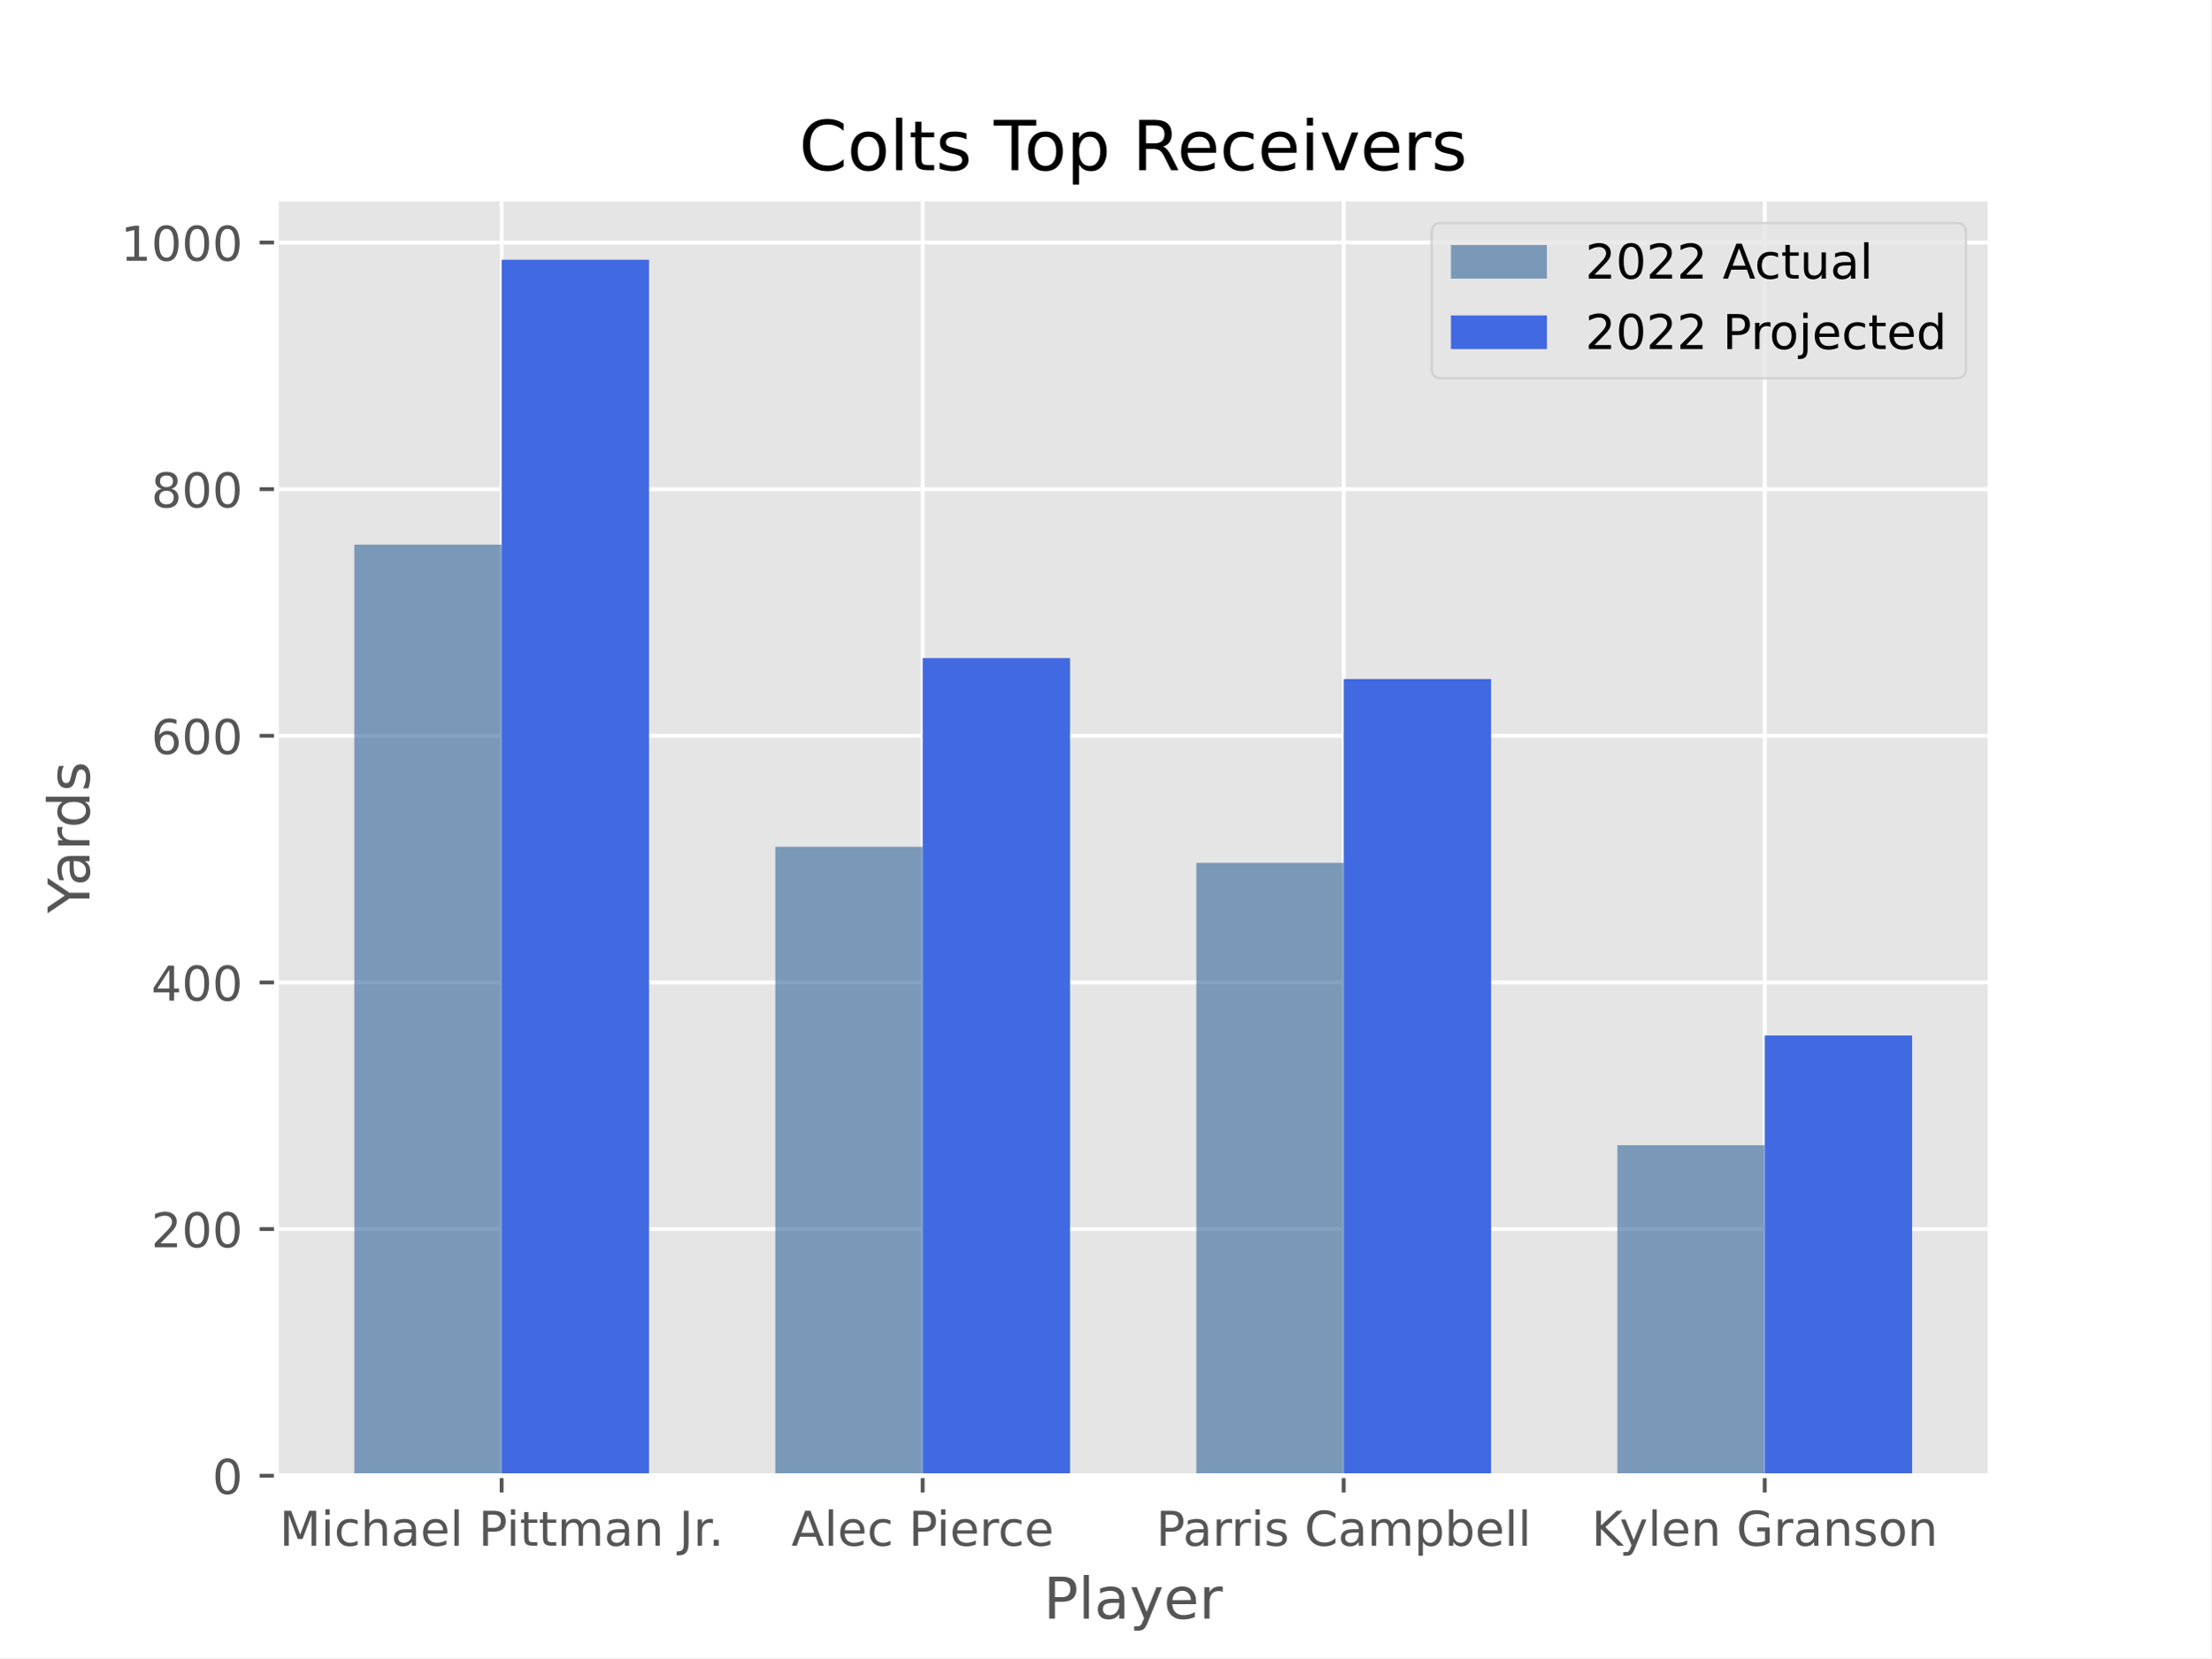
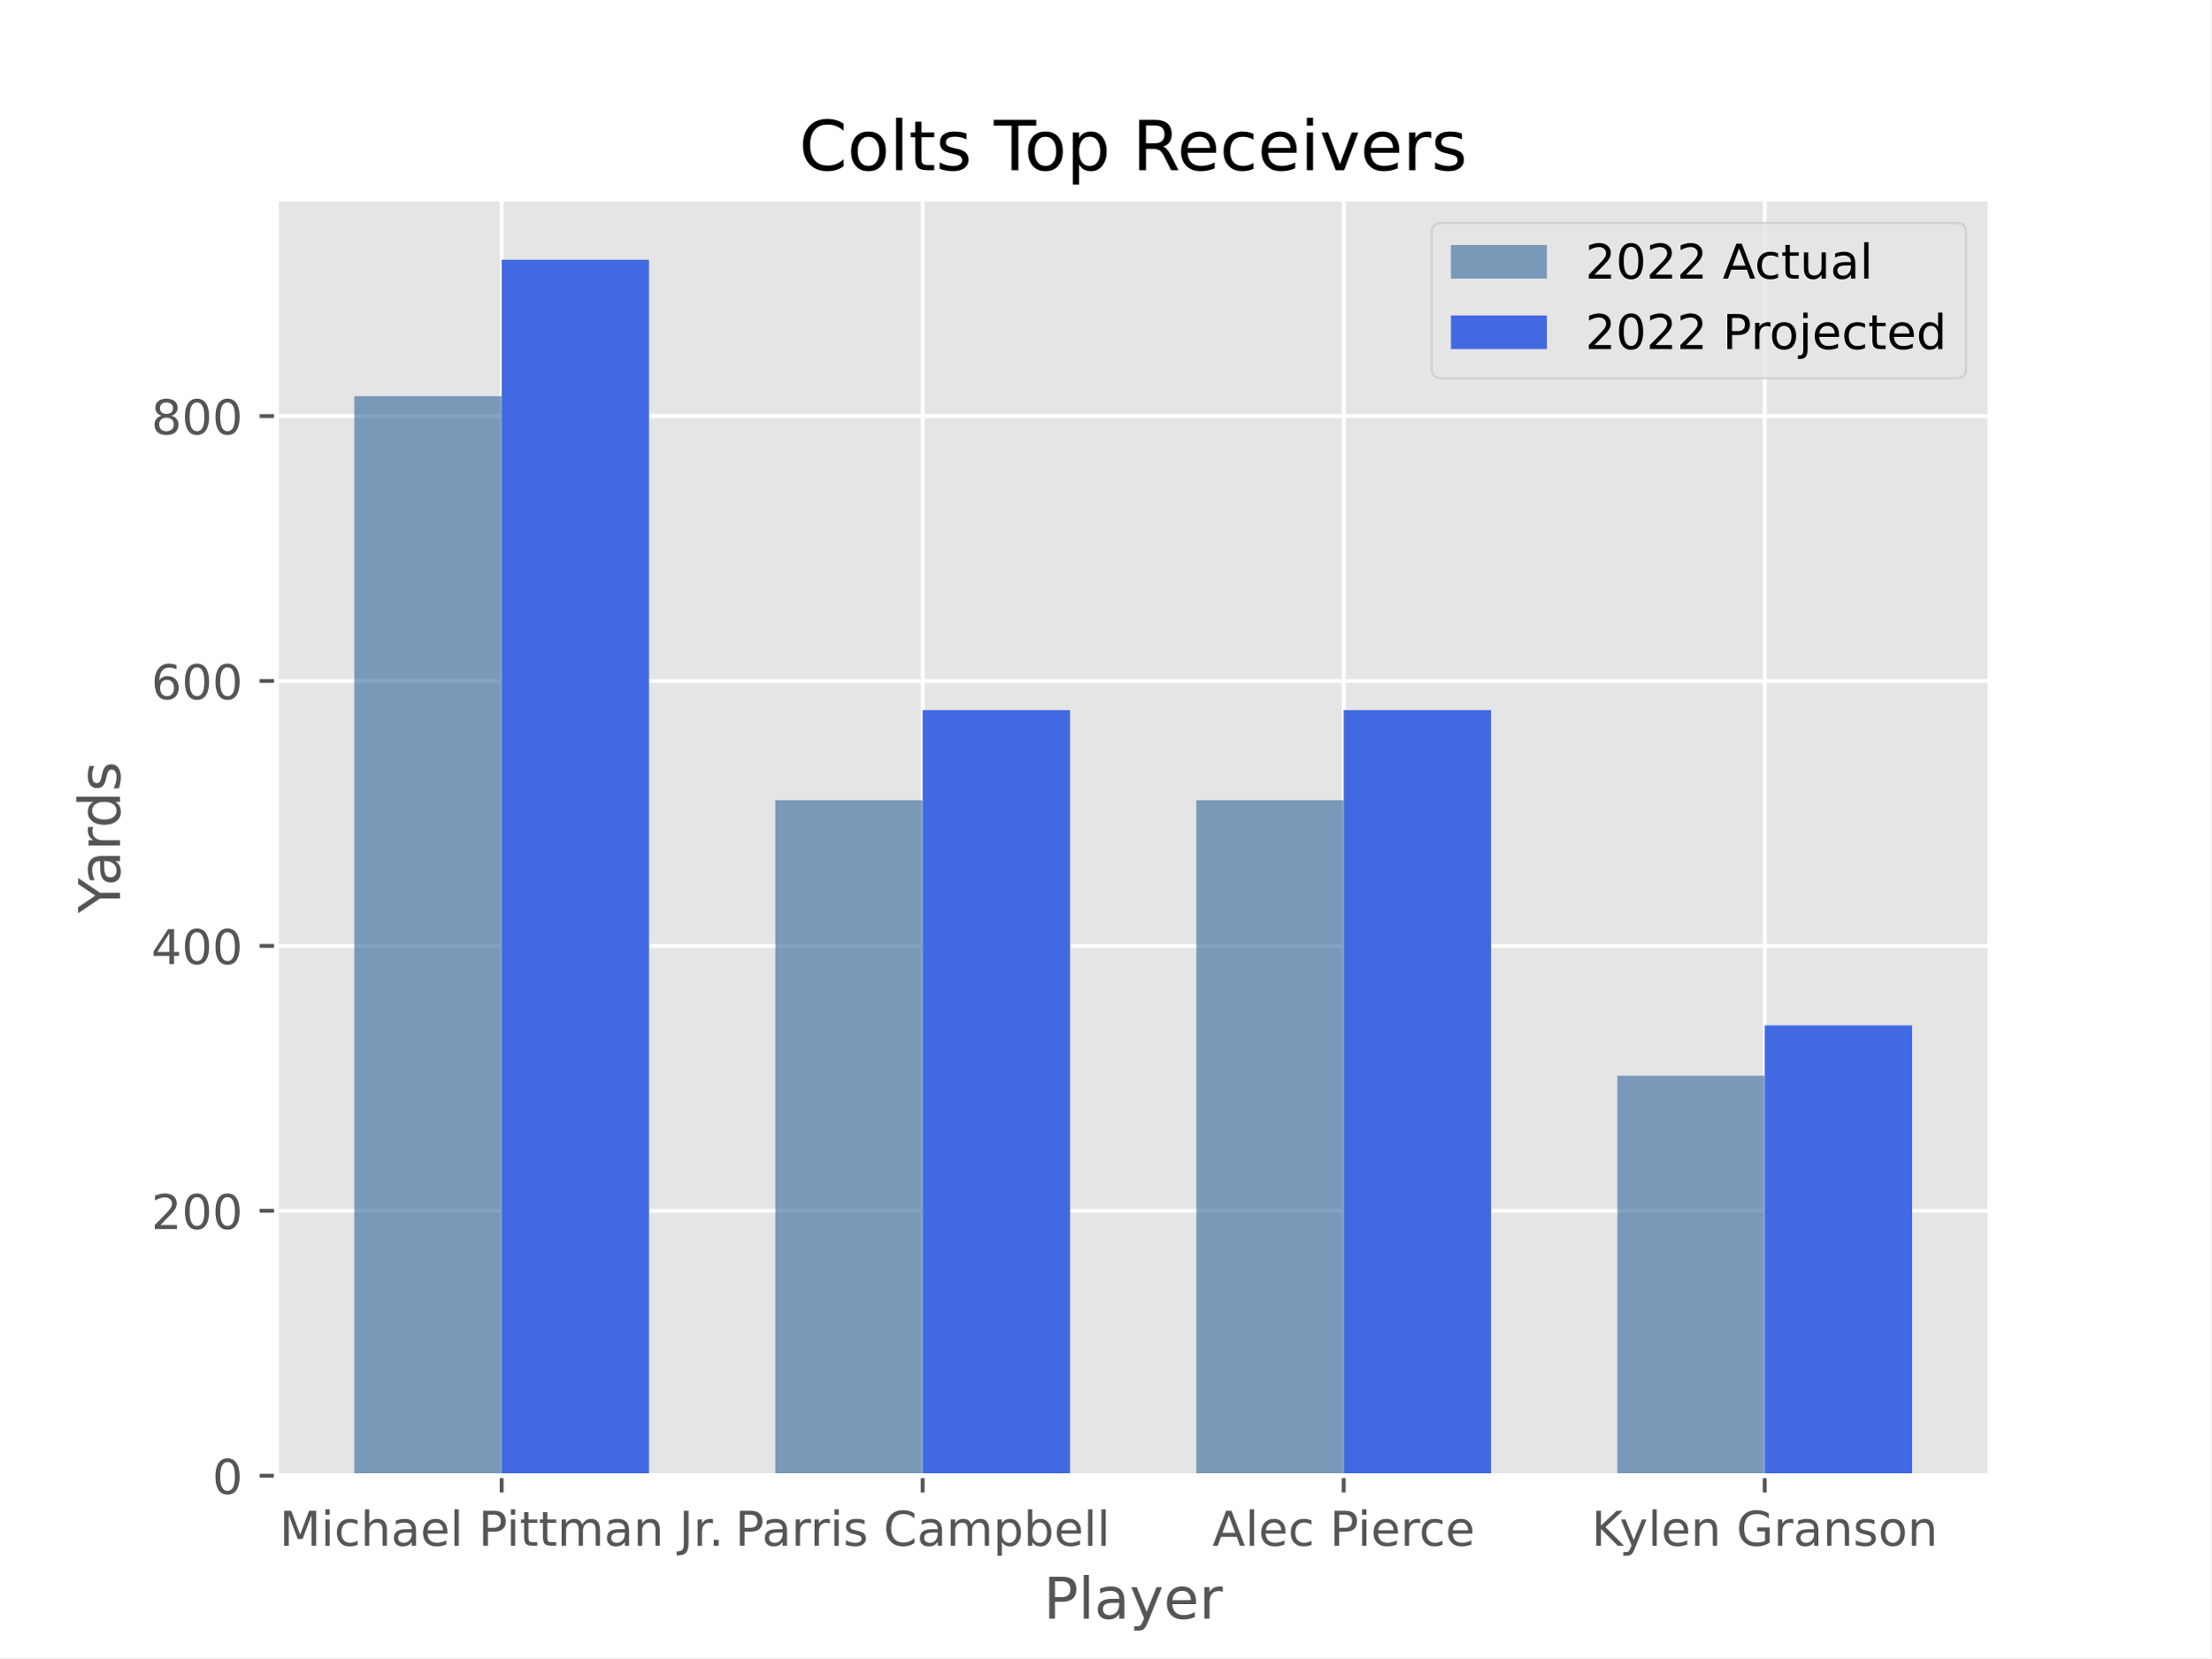
<svg xmlns="http://www.w3.org/2000/svg" xmlns:xlink="http://www.w3.org/1999/xlink" width="460.8pt" height="345.6pt" viewBox="0 0 460.8 345.6" version="1.1">
  <defs>
    <style type="text/css">*{stroke-linejoin: round; stroke-linecap: butt}</style>
  </defs>
  <g id="figure_1">
    <g id="patch_1">
      <path d="M 0 345.6  L 460.8 345.6  L 460.8 0  L 0 0  z " style="fill: #ffffff" />
    </g>
    <g id="axes_1">
      <g id="patch_2">
        <path d="M 57.6 307.584  L 414.72 307.584  L 414.72 41.472  L 57.6 41.472  z " style="fill: #e5e5e5" />
      </g>
      <g id="matplotlib.axis_1">
        <g id="xtick_1">
          <g id="line2d_1">
-             <path d="M 104.543 307.584  L 104.543 41.472  " clip-path="url(#pbc5cf8c2bd)" style="fill: none; stroke: #ffffff; stroke-width: 0.8; stroke-linecap: square" />
+             <path d="M 104.543 307.584  L 104.543 41.472  " clip-path="url(#p223feaf25f)" style="fill: none; stroke: #ffffff; stroke-width: 0.8; stroke-linecap: square" />
          </g>
          <g id="line2d_2">
            <defs>
-               <path id="m6d28b81462" d="M 0 0  L 0 3.5  " style="stroke: #555555; stroke-width: 0.8" />
+               <path id="m0e43fa444a" d="M 0 0  L 0 3.5  " style="stroke: #555555; stroke-width: 0.8" />
            </defs>
            <g>
-               <use xlink:href="#m6d28b81462" x="104.543" y="307.584" style="fill: #555555; stroke: #555555; stroke-width: 0.8" />
+               <use xlink:href="#m0e43fa444a" x="104.543" y="307.584" style="fill: #555555; stroke: #555555; stroke-width: 0.8" />
            </g>
          </g>
          <g id="text_1">
            <g style="fill: #555555" transform="translate(58.23626 322.1824) scale(0.1 -0.1)">
              <defs>
                <path id="DejaVuSans-4d" d="M 628 4666  L 1569 4666  L 2759 1491  L 3956 4666  L 4897 4666  L 4897 0  L 4281 0  L 4281 4097  L 3078 897  L 2444 897  L 1241 4097  L 1241 0  L 628 0  L 628 4666  z " transform="scale(0.015625)" />
                <path id="DejaVuSans-69" d="M 603 3500  L 1178 3500  L 1178 0  L 603 0  L 603 3500  z M 603 4863  L 1178 4863  L 1178 4134  L 603 4134  L 603 4863  z " transform="scale(0.015625)" />
                <path id="DejaVuSans-63" d="M 3122 3366  L 3122 2828  Q 2878 2963 2633 3030  Q 2388 3097 2138 3097  Q 1578 3097 1268 2742  Q 959 2388 959 1747  Q 959 1106 1268 751  Q 1578 397 2138 397  Q 2388 397 2633 464  Q 2878 531 3122 666  L 3122 134  Q 2881 22 2623 -34  Q 2366 -91 2075 -91  Q 1284 -91 818 406  Q 353 903 353 1747  Q 353 2603 823 3093  Q 1294 3584 2113 3584  Q 2378 3584 2631 3529  Q 2884 3475 3122 3366  z " transform="scale(0.015625)" />
                <path id="DejaVuSans-68" d="M 3513 2113  L 3513 0  L 2938 0  L 2938 2094  Q 2938 2591 2744 2837  Q 2550 3084 2163 3084  Q 1697 3084 1428 2787  Q 1159 2491 1159 1978  L 1159 0  L 581 0  L 581 4863  L 1159 4863  L 1159 2956  Q 1366 3272 1645 3428  Q 1925 3584 2291 3584  Q 2894 3584 3203 3211  Q 3513 2838 3513 2113  z " transform="scale(0.015625)" />
                <path id="DejaVuSans-61" d="M 2194 1759  Q 1497 1759 1228 1600  Q 959 1441 959 1056  Q 959 750 1161 570  Q 1363 391 1709 391  Q 2188 391 2477 730  Q 2766 1069 2766 1631  L 2766 1759  L 2194 1759  z M 3341 1997  L 3341 0  L 2766 0  L 2766 531  Q 2569 213 2275 61  Q 1981 -91 1556 -91  Q 1019 -91 701 211  Q 384 513 384 1019  Q 384 1609 779 1909  Q 1175 2209 1959 2209  L 2766 2209  L 2766 2266  Q 2766 2663 2505 2880  Q 2244 3097 1772 3097  Q 1472 3097 1187 3025  Q 903 2953 641 2809  L 641 3341  Q 956 3463 1253 3523  Q 1550 3584 1831 3584  Q 2591 3584 2966 3190  Q 3341 2797 3341 1997  z " transform="scale(0.015625)" />
                <path id="DejaVuSans-65" d="M 3597 1894  L 3597 1613  L 953 1613  Q 991 1019 1311 708  Q 1631 397 2203 397  Q 2534 397 2845 478  Q 3156 559 3463 722  L 3463 178  Q 3153 47 2828 -22  Q 2503 -91 2169 -91  Q 1331 -91 842 396  Q 353 884 353 1716  Q 353 2575 817 3079  Q 1281 3584 2069 3584  Q 2775 3584 3186 3129  Q 3597 2675 3597 1894  z M 3022 2063  Q 3016 2534 2758 2815  Q 2500 3097 2075 3097  Q 1594 3097 1305 2825  Q 1016 2553 972 2059  L 3022 2063  z " transform="scale(0.015625)" />
                <path id="DejaVuSans-6c" d="M 603 4863  L 1178 4863  L 1178 0  L 603 0  L 603 4863  z " transform="scale(0.015625)" />
                <path id="DejaVuSans-20" transform="scale(0.015625)" />
                <path id="DejaVuSans-50" d="M 1259 4147  L 1259 2394  L 2053 2394  Q 2494 2394 2734 2622  Q 2975 2850 2975 3272  Q 2975 3691 2734 3919  Q 2494 4147 2053 4147  L 1259 4147  z M 628 4666  L 2053 4666  Q 2838 4666 3239 4311  Q 3641 3956 3641 3272  Q 3641 2581 3239 2228  Q 2838 1875 2053 1875  L 1259 1875  L 1259 0  L 628 0  L 628 4666  z " transform="scale(0.015625)" />
                <path id="DejaVuSans-74" d="M 1172 4494  L 1172 3500  L 2356 3500  L 2356 3053  L 1172 3053  L 1172 1153  Q 1172 725 1289 603  Q 1406 481 1766 481  L 2356 481  L 2356 0  L 1766 0  Q 1100 0 847 248  Q 594 497 594 1153  L 594 3053  L 172 3053  L 172 3500  L 594 3500  L 594 4494  L 1172 4494  z " transform="scale(0.015625)" />
                <path id="DejaVuSans-6d" d="M 3328 2828  Q 3544 3216 3844 3400  Q 4144 3584 4550 3584  Q 5097 3584 5394 3201  Q 5691 2819 5691 2113  L 5691 0  L 5113 0  L 5113 2094  Q 5113 2597 4934 2840  Q 4756 3084 4391 3084  Q 3944 3084 3684 2787  Q 3425 2491 3425 1978  L 3425 0  L 2847 0  L 2847 2094  Q 2847 2600 2669 2842  Q 2491 3084 2119 3084  Q 1678 3084 1418 2786  Q 1159 2488 1159 1978  L 1159 0  L 581 0  L 581 3500  L 1159 3500  L 1159 2956  Q 1356 3278 1631 3431  Q 1906 3584 2284 3584  Q 2666 3584 2933 3390  Q 3200 3197 3328 2828  z " transform="scale(0.015625)" />
                <path id="DejaVuSans-6e" d="M 3513 2113  L 3513 0  L 2938 0  L 2938 2094  Q 2938 2591 2744 2837  Q 2550 3084 2163 3084  Q 1697 3084 1428 2787  Q 1159 2491 1159 1978  L 1159 0  L 581 0  L 581 3500  L 1159 3500  L 1159 2956  Q 1366 3272 1645 3428  Q 1925 3584 2291 3584  Q 2894 3584 3203 3211  Q 3513 2838 3513 2113  z " transform="scale(0.015625)" />
                <path id="DejaVuSans-4a" d="M 628 4666  L 1259 4666  L 1259 325  Q 1259 -519 939 -900  Q 619 -1281 -91 -1281  L -331 -1281  L -331 -750  L -134 -750  Q 284 -750 456 -515  Q 628 -281 628 325  L 628 4666  z " transform="scale(0.015625)" />
                <path id="DejaVuSans-72" d="M 2631 2963  Q 2534 3019 2420 3045  Q 2306 3072 2169 3072  Q 1681 3072 1420 2755  Q 1159 2438 1159 1844  L 1159 0  L 581 0  L 581 3500  L 1159 3500  L 1159 2956  Q 1341 3275 1631 3429  Q 1922 3584 2338 3584  Q 2397 3584 2469 3576  Q 2541 3569 2628 3553  L 2631 2963  z " transform="scale(0.015625)" />
                <path id="DejaVuSans-2e" d="M 684 794  L 1344 794  L 1344 0  L 684 0  L 684 794  z " transform="scale(0.015625)" />
              </defs>
              <use xlink:href="#DejaVuSans-4d" />
              <use xlink:href="#DejaVuSans-69" x="86.279" />
              <use xlink:href="#DejaVuSans-63" x="114.062" />
              <use xlink:href="#DejaVuSans-68" x="169.043" />
              <use xlink:href="#DejaVuSans-61" x="232.422" />
              <use xlink:href="#DejaVuSans-65" x="293.701" />
              <use xlink:href="#DejaVuSans-6c" x="355.225" />
              <use xlink:href="#DejaVuSans-20" x="383.008" />
              <use xlink:href="#DejaVuSans-50" x="414.795" />
              <use xlink:href="#DejaVuSans-69" x="472.848" />
              <use xlink:href="#DejaVuSans-74" x="500.631" />
              <use xlink:href="#DejaVuSans-74" x="539.84" />
              <use xlink:href="#DejaVuSans-6d" x="579.049" />
              <use xlink:href="#DejaVuSans-61" x="676.461" />
              <use xlink:href="#DejaVuSans-6e" x="737.74" />
              <use xlink:href="#DejaVuSans-20" x="801.119" />
              <use xlink:href="#DejaVuSans-4a" x="832.906" />
              <use xlink:href="#DejaVuSans-72" x="862.398" />
              <use xlink:href="#DejaVuSans-2e" x="894.387" />
            </g>
          </g>
        </g>
        <g id="xtick_2">
          <g id="line2d_3">
-             <path d="M 192.288 307.584  L 192.288 41.472  " clip-path="url(#pbc5cf8c2bd)" style="fill: none; stroke: #ffffff; stroke-width: 0.8; stroke-linecap: square" />
+             <path d="M 192.288 307.584  L 192.288 41.472  " clip-path="url(#p223feaf25f)" style="fill: none; stroke: #ffffff; stroke-width: 0.8; stroke-linecap: square" />
          </g>
          <g id="line2d_4">
            <g>
-               <use xlink:href="#m6d28b81462" x="192.288" y="307.584" style="fill: #555555; stroke: #555555; stroke-width: 0.8" />
+               <use xlink:href="#m0e43fa444a" x="192.288" y="307.584" style="fill: #555555; stroke: #555555; stroke-width: 0.8" />
            </g>
          </g>
          <g id="text_2">
-             <g style="fill: #555555" transform="translate(164.9268 322.1824) scale(0.1 -0.1)">
-               <defs>
-                 <path id="DejaVuSans-41" d="M 2188 4044  L 1331 1722  L 3047 1722  L 2188 4044  z M 1831 4666  L 2547 4666  L 4325 0  L 3669 0  L 3244 1197  L 1141 1197  L 716 0  L 50 0  L 1831 4666  z " transform="scale(0.015625)" />
-               </defs>
-               <use xlink:href="#DejaVuSans-41" />
-               <use xlink:href="#DejaVuSans-6c" x="68.408" />
-               <use xlink:href="#DejaVuSans-65" x="96.191" />
-               <use xlink:href="#DejaVuSans-63" x="157.715" />
-               <use xlink:href="#DejaVuSans-20" x="212.695" />
-               <use xlink:href="#DejaVuSans-50" x="244.482" />
-               <use xlink:href="#DejaVuSans-69" x="302.535" />
-               <use xlink:href="#DejaVuSans-65" x="330.318" />
-               <use xlink:href="#DejaVuSans-72" x="391.842" />
-               <use xlink:href="#DejaVuSans-63" x="430.705" />
-               <use xlink:href="#DejaVuSans-65" x="485.686" />
-             </g>
-           </g>
-         </g>
-         <g id="xtick_3">
-           <g id="line2d_5">
-             <path d="M 280.032 307.584  L 280.032 41.472  " clip-path="url(#pbc5cf8c2bd)" style="fill: none; stroke: #ffffff; stroke-width: 0.8; stroke-linecap: square" />
-           </g>
-           <g id="line2d_6">
-             <g>
-               <use xlink:href="#m6d28b81462" x="280.032" y="307.584" style="fill: #555555; stroke: #555555; stroke-width: 0.8" />
-             </g>
-           </g>
-           <g id="text_3">
-             <g style="fill: #555555" transform="translate(240.9432 322.1824) scale(0.1 -0.1)">
+             <g style="fill: #555555" transform="translate(153.1987 322.1824) scale(0.1 -0.1)">
              <defs>
                <path id="DejaVuSans-73" d="M 2834 3397  L 2834 2853  Q 2591 2978 2328 3040  Q 2066 3103 1784 3103  Q 1356 3103 1142 2972  Q 928 2841 928 2578  Q 928 2378 1081 2264  Q 1234 2150 1697 2047  L 1894 2003  Q 2506 1872 2764 1633  Q 3022 1394 3022 966  Q 3022 478 2636 193  Q 2250 -91 1575 -91  Q 1294 -91 989 -36  Q 684 19 347 128  L 347 722  Q 666 556 975 473  Q 1284 391 1588 391  Q 1994 391 2212 530  Q 2431 669 2431 922  Q 2431 1156 2273 1281  Q 2116 1406 1581 1522  L 1381 1569  Q 847 1681 609 1914  Q 372 2147 372 2553  Q 372 3047 722 3315  Q 1072 3584 1716 3584  Q 2034 3584 2315 3537  Q 2597 3491 2834 3397  z " transform="scale(0.015625)" />
                <path id="DejaVuSans-43" d="M 4122 4306  L 4122 3641  Q 3803 3938 3442 4084  Q 3081 4231 2675 4231  Q 1875 4231 1450 3742  Q 1025 3253 1025 2328  Q 1025 1406 1450 917  Q 1875 428 2675 428  Q 3081 428 3442 575  Q 3803 722 4122 1019  L 4122 359  Q 3791 134 3420 21  Q 3050 -91 2638 -91  Q 1578 -91 968 557  Q 359 1206 359 2328  Q 359 3453 968 4101  Q 1578 4750 2638 4750  Q 3056 4750 3426 4639  Q 3797 4528 4122 4306  z " transform="scale(0.015625)" />
                <path id="DejaVuSans-70" d="M 1159 525  L 1159 -1331  L 581 -1331  L 581 3500  L 1159 3500  L 1159 2969  Q 1341 3281 1617 3432  Q 1894 3584 2278 3584  Q 2916 3584 3314 3078  Q 3713 2572 3713 1747  Q 3713 922 3314 415  Q 2916 -91 2278 -91  Q 1894 -91 1617 61  Q 1341 213 1159 525  z M 3116 1747  Q 3116 2381 2855 2742  Q 2594 3103 2138 3103  Q 1681 3103 1420 2742  Q 1159 2381 1159 1747  Q 1159 1113 1420 752  Q 1681 391 2138 391  Q 2594 391 2855 752  Q 3116 1113 3116 1747  z " transform="scale(0.015625)" />
                <path id="DejaVuSans-62" d="M 3116 1747  Q 3116 2381 2855 2742  Q 2594 3103 2138 3103  Q 1681 3103 1420 2742  Q 1159 2381 1159 1747  Q 1159 1113 1420 752  Q 1681 391 2138 391  Q 2594 391 2855 752  Q 3116 1113 3116 1747  z M 1159 2969  Q 1341 3281 1617 3432  Q 1894 3584 2278 3584  Q 2916 3584 3314 3078  Q 3713 2572 3713 1747  Q 3713 922 3314 415  Q 2916 -91 2278 -91  Q 1894 -91 1617 61  Q 1341 213 1159 525  L 1159 0  L 581 0  L 581 4863  L 1159 4863  L 1159 2969  z " transform="scale(0.015625)" />
              </defs>
              <use xlink:href="#DejaVuSans-50" />
              <use xlink:href="#DejaVuSans-61" x="55.803" />
              <use xlink:href="#DejaVuSans-72" x="117.082" />
              <use xlink:href="#DejaVuSans-72" x="156.445" />
              <use xlink:href="#DejaVuSans-69" x="197.559" />
              <use xlink:href="#DejaVuSans-73" x="225.342" />
              <use xlink:href="#DejaVuSans-20" x="277.441" />
              <use xlink:href="#DejaVuSans-43" x="309.229" />
              <use xlink:href="#DejaVuSans-61" x="379.053" />
              <use xlink:href="#DejaVuSans-6d" x="440.332" />
              <use xlink:href="#DejaVuSans-70" x="537.744" />
              <use xlink:href="#DejaVuSans-62" x="601.221" />
              <use xlink:href="#DejaVuSans-65" x="664.697" />
              <use xlink:href="#DejaVuSans-6c" x="726.221" />
              <use xlink:href="#DejaVuSans-6c" x="754.004" />
            </g>
          </g>
        </g>
+         <g id="xtick_3">
+           <g id="line2d_5">
+             <path d="M 280.032 307.584  L 280.032 41.472  " clip-path="url(#p223feaf25f)" style="fill: none; stroke: #ffffff; stroke-width: 0.8; stroke-linecap: square" />
+           </g>
+           <g id="line2d_6">
+             <g>
+               <use xlink:href="#m0e43fa444a" x="280.032" y="307.584" style="fill: #555555; stroke: #555555; stroke-width: 0.8" />
+             </g>
+           </g>
+           <g id="text_3">
+             <g style="fill: #555555" transform="translate(252.6713 322.1824) scale(0.1 -0.1)">
+               <defs>
+                 <path id="DejaVuSans-41" d="M 2188 4044  L 1331 1722  L 3047 1722  L 2188 4044  z M 1831 4666  L 2547 4666  L 4325 0  L 3669 0  L 3244 1197  L 1141 1197  L 716 0  L 50 0  L 1831 4666  z " transform="scale(0.015625)" />
+               </defs>
+               <use xlink:href="#DejaVuSans-41" />
+               <use xlink:href="#DejaVuSans-6c" x="68.408" />
+               <use xlink:href="#DejaVuSans-65" x="96.191" />
+               <use xlink:href="#DejaVuSans-63" x="157.715" />
+               <use xlink:href="#DejaVuSans-20" x="212.695" />
+               <use xlink:href="#DejaVuSans-50" x="244.482" />
+               <use xlink:href="#DejaVuSans-69" x="302.535" />
+               <use xlink:href="#DejaVuSans-65" x="330.318" />
+               <use xlink:href="#DejaVuSans-72" x="391.842" />
+               <use xlink:href="#DejaVuSans-63" x="430.705" />
+               <use xlink:href="#DejaVuSans-65" x="485.686" />
+             </g>
+           </g>
+         </g>
        <g id="xtick_4">
          <g id="line2d_7">
-             <path d="M 367.777 307.584  L 367.777 41.472  " clip-path="url(#pbc5cf8c2bd)" style="fill: none; stroke: #ffffff; stroke-width: 0.8; stroke-linecap: square" />
+             <path d="M 367.777 307.584  L 367.777 41.472  " clip-path="url(#p223feaf25f)" style="fill: none; stroke: #ffffff; stroke-width: 0.8; stroke-linecap: square" />
          </g>
          <g id="line2d_8">
            <g>
-               <use xlink:href="#m6d28b81462" x="367.777" y="307.584" style="fill: #555555; stroke: #555555; stroke-width: 0.8" />
+               <use xlink:href="#m0e43fa444a" x="367.777" y="307.584" style="fill: #555555; stroke: #555555; stroke-width: 0.8" />
            </g>
          </g>
          <g id="text_4">
            <g style="fill: #555555" transform="translate(331.6822 322.1824) scale(0.1 -0.1)">
              <defs>
                <path id="DejaVuSans-4b" d="M 628 4666  L 1259 4666  L 1259 2694  L 3353 4666  L 4166 4666  L 1850 2491  L 4331 0  L 3500 0  L 1259 2247  L 1259 0  L 628 0  L 628 4666  z " transform="scale(0.015625)" />
                <path id="DejaVuSans-79" d="M 2059 -325  Q 1816 -950 1584 -1140  Q 1353 -1331 966 -1331  L 506 -1331  L 506 -850  L 844 -850  Q 1081 -850 1212 -737  Q 1344 -625 1503 -206  L 1606 56  L 191 3500  L 800 3500  L 1894 763  L 2988 3500  L 3597 3500  L 2059 -325  z " transform="scale(0.015625)" />
                <path id="DejaVuSans-47" d="M 3809 666  L 3809 1919  L 2778 1919  L 2778 2438  L 4434 2438  L 4434 434  Q 4069 175 3628 42  Q 3188 -91 2688 -91  Q 1594 -91 976 548  Q 359 1188 359 2328  Q 359 3472 976 4111  Q 1594 4750 2688 4750  Q 3144 4750 3555 4637  Q 3966 4525 4313 4306  L 4313 3634  Q 3963 3931 3569 4081  Q 3175 4231 2741 4231  Q 1884 4231 1454 3753  Q 1025 3275 1025 2328  Q 1025 1384 1454 906  Q 1884 428 2741 428  Q 3075 428 3337 486  Q 3600 544 3809 666  z " transform="scale(0.015625)" />
                <path id="DejaVuSans-6f" d="M 1959 3097  Q 1497 3097 1228 2736  Q 959 2375 959 1747  Q 959 1119 1226 758  Q 1494 397 1959 397  Q 2419 397 2687 759  Q 2956 1122 2956 1747  Q 2956 2369 2687 2733  Q 2419 3097 1959 3097  z M 1959 3584  Q 2709 3584 3137 3096  Q 3566 2609 3566 1747  Q 3566 888 3137 398  Q 2709 -91 1959 -91  Q 1206 -91 779 398  Q 353 888 353 1747  Q 353 2609 779 3096  Q 1206 3584 1959 3584  z " transform="scale(0.015625)" />
              </defs>
              <use xlink:href="#DejaVuSans-4b" />
              <use xlink:href="#DejaVuSans-79" x="58.326" />
              <use xlink:href="#DejaVuSans-6c" x="117.506" />
              <use xlink:href="#DejaVuSans-65" x="145.289" />
              <use xlink:href="#DejaVuSans-6e" x="206.812" />
              <use xlink:href="#DejaVuSans-20" x="270.191" />
              <use xlink:href="#DejaVuSans-47" x="301.979" />
              <use xlink:href="#DejaVuSans-72" x="379.469" />
              <use xlink:href="#DejaVuSans-61" x="420.582" />
              <use xlink:href="#DejaVuSans-6e" x="481.861" />
              <use xlink:href="#DejaVuSans-73" x="545.24" />
              <use xlink:href="#DejaVuSans-6f" x="597.34" />
              <use xlink:href="#DejaVuSans-6e" x="658.521" />
            </g>
          </g>
        </g>
        <g id="text_5">
          <g style="fill: #555555" transform="translate(217.4888 337.3802) scale(0.12 -0.12)">
            <use xlink:href="#DejaVuSans-50" />
            <use xlink:href="#DejaVuSans-6c" x="60.303" />
            <use xlink:href="#DejaVuSans-61" x="88.086" />
            <use xlink:href="#DejaVuSans-79" x="149.365" />
            <use xlink:href="#DejaVuSans-65" x="208.545" />
            <use xlink:href="#DejaVuSans-72" x="270.068" />
          </g>
        </g>
      </g>
      <g id="matplotlib.axis_2">
        <g id="ytick_1">
          <g id="line2d_9">
-             <path d="M 57.6 307.584  L 414.72 307.584  " clip-path="url(#pbc5cf8c2bd)" style="fill: none; stroke: #ffffff; stroke-width: 0.8; stroke-linecap: square" />
+             <path d="M 57.6 307.584  L 414.72 307.584  " clip-path="url(#p223feaf25f)" style="fill: none; stroke: #ffffff; stroke-width: 0.8; stroke-linecap: square" />
          </g>
          <g id="line2d_10">
            <defs>
-               <path id="mbbedcf6d4a" d="M 0 0  L -3.5 0  " style="stroke: #555555; stroke-width: 0.8" />
+               <path id="m48982fc4fd" d="M 0 0  L -3.5 0  " style="stroke: #555555; stroke-width: 0.8" />
            </defs>
            <g>
-               <use xlink:href="#mbbedcf6d4a" x="57.6" y="307.584" style="fill: #555555; stroke: #555555; stroke-width: 0.8" />
+               <use xlink:href="#m48982fc4fd" x="57.6" y="307.584" style="fill: #555555; stroke: #555555; stroke-width: 0.8" />
            </g>
          </g>
          <g id="text_6">
            <g style="fill: #555555" transform="translate(44.2375 311.3832) scale(0.1 -0.1)">
              <defs>
                <path id="DejaVuSans-30" d="M 2034 4250  Q 1547 4250 1301 3770  Q 1056 3291 1056 2328  Q 1056 1369 1301 889  Q 1547 409 2034 409  Q 2525 409 2770 889  Q 3016 1369 3016 2328  Q 3016 3291 2770 3770  Q 2525 4250 2034 4250  z M 2034 4750  Q 2819 4750 3233 4129  Q 3647 3509 3647 2328  Q 3647 1150 3233 529  Q 2819 -91 2034 -91  Q 1250 -91 836 529  Q 422 1150 422 2328  Q 422 3509 836 4129  Q 1250 4750 2034 4750  z " transform="scale(0.015625)" />
              </defs>
              <use xlink:href="#DejaVuSans-30" />
            </g>
          </g>
        </g>
        <g id="ytick_2">
          <g id="line2d_11">
-             <path d="M 57.6 256.176  L 414.72 256.176  " clip-path="url(#pbc5cf8c2bd)" style="fill: none; stroke: #ffffff; stroke-width: 0.8; stroke-linecap: square" />
+             <path d="M 57.6 252.368  L 414.72 252.368  " clip-path="url(#p223feaf25f)" style="fill: none; stroke: #ffffff; stroke-width: 0.8; stroke-linecap: square" />
          </g>
          <g id="line2d_12">
            <g>
-               <use xlink:href="#mbbedcf6d4a" x="57.6" y="256.176" style="fill: #555555; stroke: #555555; stroke-width: 0.8" />
+               <use xlink:href="#m48982fc4fd" x="57.6" y="252.368" style="fill: #555555; stroke: #555555; stroke-width: 0.8" />
            </g>
          </g>
          <g id="text_7">
-             <g style="fill: #555555" transform="translate(31.5125 259.9755) scale(0.1 -0.1)">
+             <g style="fill: #555555" transform="translate(31.5125 256.1675) scale(0.1 -0.1)">
              <defs>
                <path id="DejaVuSans-32" d="M 1228 531  L 3431 531  L 3431 0  L 469 0  L 469 531  Q 828 903 1448 1529  Q 2069 2156 2228 2338  Q 2531 2678 2651 2914  Q 2772 3150 2772 3378  Q 2772 3750 2511 3984  Q 2250 4219 1831 4219  Q 1534 4219 1204 4116  Q 875 4013 500 3803  L 500 4441  Q 881 4594 1212 4672  Q 1544 4750 1819 4750  Q 2544 4750 2975 4387  Q 3406 4025 3406 3419  Q 3406 3131 3298 2873  Q 3191 2616 2906 2266  Q 2828 2175 2409 1742  Q 1991 1309 1228 531  z " transform="scale(0.015625)" />
              </defs>
              <use xlink:href="#DejaVuSans-32" />
              <use xlink:href="#DejaVuSans-30" x="63.623" />
              <use xlink:href="#DejaVuSans-30" x="127.246" />
            </g>
          </g>
        </g>
        <g id="ytick_3">
          <g id="line2d_13">
-             <path d="M 57.6 204.769  L 414.72 204.769  " clip-path="url(#pbc5cf8c2bd)" style="fill: none; stroke: #ffffff; stroke-width: 0.8; stroke-linecap: square" />
+             <path d="M 57.6 197.153  L 414.72 197.153  " clip-path="url(#p223feaf25f)" style="fill: none; stroke: #ffffff; stroke-width: 0.8; stroke-linecap: square" />
          </g>
          <g id="line2d_14">
            <g>
-               <use xlink:href="#mbbedcf6d4a" x="57.6" y="204.769" style="fill: #555555; stroke: #555555; stroke-width: 0.8" />
+               <use xlink:href="#m48982fc4fd" x="57.6" y="197.153" style="fill: #555555; stroke: #555555; stroke-width: 0.8" />
            </g>
          </g>
          <g id="text_8">
-             <g style="fill: #555555" transform="translate(31.5125 208.5678) scale(0.1 -0.1)">
+             <g style="fill: #555555" transform="translate(31.5125 200.9518) scale(0.1 -0.1)">
              <defs>
                <path id="DejaVuSans-34" d="M 2419 4116  L 825 1625  L 2419 1625  L 2419 4116  z M 2253 4666  L 3047 4666  L 3047 1625  L 3713 1625  L 3713 1100  L 3047 1100  L 3047 0  L 2419 0  L 2419 1100  L 313 1100  L 313 1709  L 2253 4666  z " transform="scale(0.015625)" />
              </defs>
              <use xlink:href="#DejaVuSans-34" />
              <use xlink:href="#DejaVuSans-30" x="63.623" />
              <use xlink:href="#DejaVuSans-30" x="127.246" />
            </g>
          </g>
        </g>
        <g id="ytick_4">
          <g id="line2d_15">
-             <path d="M 57.6 153.361  L 414.72 153.361  " clip-path="url(#pbc5cf8c2bd)" style="fill: none; stroke: #ffffff; stroke-width: 0.8; stroke-linecap: square" />
+             <path d="M 57.6 141.937  L 414.72 141.937  " clip-path="url(#p223feaf25f)" style="fill: none; stroke: #ffffff; stroke-width: 0.8; stroke-linecap: square" />
          </g>
          <g id="line2d_16">
            <g>
-               <use xlink:href="#mbbedcf6d4a" x="57.6" y="153.361" style="fill: #555555; stroke: #555555; stroke-width: 0.8" />
+               <use xlink:href="#m48982fc4fd" x="57.6" y="141.937" style="fill: #555555; stroke: #555555; stroke-width: 0.8" />
            </g>
          </g>
          <g id="text_9">
-             <g style="fill: #555555" transform="translate(31.5125 157.1601) scale(0.1 -0.1)">
+             <g style="fill: #555555" transform="translate(31.5125 145.7362) scale(0.1 -0.1)">
              <defs>
                <path id="DejaVuSans-36" d="M 2113 2584  Q 1688 2584 1439 2293  Q 1191 2003 1191 1497  Q 1191 994 1439 701  Q 1688 409 2113 409  Q 2538 409 2786 701  Q 3034 994 3034 1497  Q 3034 2003 2786 2293  Q 2538 2584 2113 2584  z M 3366 4563  L 3366 3988  Q 3128 4100 2886 4159  Q 2644 4219 2406 4219  Q 1781 4219 1451 3797  Q 1122 3375 1075 2522  Q 1259 2794 1537 2939  Q 1816 3084 2150 3084  Q 2853 3084 3261 2657  Q 3669 2231 3669 1497  Q 3669 778 3244 343  Q 2819 -91 2113 -91  Q 1303 -91 875 529  Q 447 1150 447 2328  Q 447 3434 972 4092  Q 1497 4750 2381 4750  Q 2619 4750 2861 4703  Q 3103 4656 3366 4563  z " transform="scale(0.015625)" />
              </defs>
              <use xlink:href="#DejaVuSans-36" />
              <use xlink:href="#DejaVuSans-30" x="63.623" />
              <use xlink:href="#DejaVuSans-30" x="127.246" />
            </g>
          </g>
        </g>
        <g id="ytick_5">
          <g id="line2d_17">
-             <path d="M 57.6 101.953  L 414.72 101.953  " clip-path="url(#pbc5cf8c2bd)" style="fill: none; stroke: #ffffff; stroke-width: 0.8; stroke-linecap: square" />
+             <path d="M 57.6 86.721  L 414.72 86.721  " clip-path="url(#p223feaf25f)" style="fill: none; stroke: #ffffff; stroke-width: 0.8; stroke-linecap: square" />
          </g>
          <g id="line2d_18">
            <g>
-               <use xlink:href="#mbbedcf6d4a" x="57.6" y="101.953" style="fill: #555555; stroke: #555555; stroke-width: 0.8" />
+               <use xlink:href="#m48982fc4fd" x="57.6" y="86.721" style="fill: #555555; stroke: #555555; stroke-width: 0.8" />
            </g>
          </g>
          <g id="text_10">
-             <g style="fill: #555555" transform="translate(31.5125 105.7524) scale(0.1 -0.1)">
+             <g style="fill: #555555" transform="translate(31.5125 90.52047) scale(0.1 -0.1)">
              <defs>
                <path id="DejaVuSans-38" d="M 2034 2216  Q 1584 2216 1326 1975  Q 1069 1734 1069 1313  Q 1069 891 1326 650  Q 1584 409 2034 409  Q 2484 409 2743 651  Q 3003 894 3003 1313  Q 3003 1734 2745 1975  Q 2488 2216 2034 2216  z M 1403 2484  Q 997 2584 770 2862  Q 544 3141 544 3541  Q 544 4100 942 4425  Q 1341 4750 2034 4750  Q 2731 4750 3128 4425  Q 3525 4100 3525 3541  Q 3525 3141 3298 2862  Q 3072 2584 2669 2484  Q 3125 2378 3379 2068  Q 3634 1759 3634 1313  Q 3634 634 3220 271  Q 2806 -91 2034 -91  Q 1263 -91 848 271  Q 434 634 434 1313  Q 434 1759 690 2068  Q 947 2378 1403 2484  z M 1172 3481  Q 1172 3119 1398 2916  Q 1625 2713 2034 2713  Q 2441 2713 2670 2916  Q 2900 3119 2900 3481  Q 2900 3844 2670 4047  Q 2441 4250 2034 4250  Q 1625 4250 1398 4047  Q 1172 3844 1172 3481  z " transform="scale(0.015625)" />
              </defs>
              <use xlink:href="#DejaVuSans-38" />
              <use xlink:href="#DejaVuSans-30" x="63.623" />
              <use xlink:href="#DejaVuSans-30" x="127.246" />
            </g>
          </g>
        </g>
-         <g id="ytick_6">
-           <g id="line2d_19">
-             <path d="M 57.6 50.545  L 414.72 50.545  " clip-path="url(#pbc5cf8c2bd)" style="fill: none; stroke: #ffffff; stroke-width: 0.8; stroke-linecap: square" />
-           </g>
-           <g id="line2d_20">
-             <g>
-               <use xlink:href="#mbbedcf6d4a" x="57.6" y="50.545" style="fill: #555555; stroke: #555555; stroke-width: 0.8" />
-             </g>
-           </g>
-           <g id="text_11">
-             <g style="fill: #555555" transform="translate(25.15 54.34468) scale(0.1 -0.1)">
-               <defs>
-                 <path id="DejaVuSans-31" d="M 794 531  L 1825 531  L 1825 4091  L 703 3866  L 703 4441  L 1819 4666  L 2450 4666  L 2450 531  L 3481 531  L 3481 0  L 794 0  L 794 531  z " transform="scale(0.015625)" />
-               </defs>
-               <use xlink:href="#DejaVuSans-31" />
-               <use xlink:href="#DejaVuSans-30" x="63.623" />
-               <use xlink:href="#DejaVuSans-30" x="127.246" />
-               <use xlink:href="#DejaVuSans-30" x="190.869" />
-             </g>
-           </g>
-         </g>
-         <g id="text_12">
-           <g style="fill: #555555" transform="translate(18.65438 190.3408) rotate(-90) scale(0.12 -0.12)">
+         <g id="text_11">
+           <g style="fill: #555555" transform="translate(25.01687 190.3408) rotate(-90) scale(0.12 -0.12)">
            <defs>
              <path id="DejaVuSans-59" d="M -13 4666  L 666 4666  L 1959 2747  L 3244 4666  L 3922 4666  L 2272 2222  L 2272 0  L 1638 0  L 1638 2222  L -13 4666  z " transform="scale(0.015625)" />
              <path id="DejaVuSans-64" d="M 2906 2969  L 2906 4863  L 3481 4863  L 3481 0  L 2906 0  L 2906 525  Q 2725 213 2448 61  Q 2172 -91 1784 -91  Q 1150 -91 751 415  Q 353 922 353 1747  Q 353 2572 751 3078  Q 1150 3584 1784 3584  Q 2172 3584 2448 3432  Q 2725 3281 2906 2969  z M 947 1747  Q 947 1113 1208 752  Q 1469 391 1925 391  Q 2381 391 2643 752  Q 2906 1113 2906 1747  Q 2906 2381 2643 2742  Q 2381 3103 1925 3103  Q 1469 3103 1208 2742  Q 947 2381 947 1747  z " transform="scale(0.015625)" />
            </defs>
            <use xlink:href="#DejaVuSans-59" />
            <use xlink:href="#DejaVuSans-61" x="47.334" />
            <use xlink:href="#DejaVuSans-72" x="108.613" />
            <use xlink:href="#DejaVuSans-64" x="147.977" />
            <use xlink:href="#DejaVuSans-73" x="211.453" />
          </g>
        </g>
      </g>
      <g id="patch_3">
-         <path d="M 73.833 307.584  L 104.543 307.584  L 104.543 113.52  L 73.833 113.52  z " clip-path="url(#pbc5cf8c2bd)" style="fill: #336699; fill-opacity: 0.6" />
+         <path d="M 73.833 307.584  L 104.543 307.584  L 104.543 82.58  L 73.833 82.58  z " clip-path="url(#p223feaf25f)" style="fill: #336699; fill-opacity: 0.6" />
      </g>
      <g id="patch_4">
-         <path d="M 161.577 307.584  L 192.288 307.584  L 192.288 176.494  L 161.577 176.494  z " clip-path="url(#pbc5cf8c2bd)" style="fill: #336699; fill-opacity: 0.6" />
+         <path d="M 161.577 307.584  L 192.288 307.584  L 192.288 166.784  L 161.577 166.784  z " clip-path="url(#p223feaf25f)" style="fill: #336699; fill-opacity: 0.6" />
      </g>
      <g id="patch_5">
-         <path d="M 249.322 307.584  L 280.032 307.584  L 280.032 179.836  L 249.322 179.836  z " clip-path="url(#pbc5cf8c2bd)" style="fill: #336699; fill-opacity: 0.6" />
+         <path d="M 249.322 307.584  L 280.032 307.584  L 280.032 166.784  L 249.322 166.784  z " clip-path="url(#p223feaf25f)" style="fill: #336699; fill-opacity: 0.6" />
      </g>
      <g id="patch_6">
-         <path d="M 337.066 307.584  L 367.777 307.584  L 367.777 238.698  L 337.066 238.698  z " clip-path="url(#pbc5cf8c2bd)" style="fill: #336699; fill-opacity: 0.6" />
+         <path d="M 337.066 307.584  L 367.777 307.584  L 367.777 224.208  L 337.066 224.208  z " clip-path="url(#p223feaf25f)" style="fill: #336699; fill-opacity: 0.6" />
      </g>
      <g id="patch_7">
-         <path d="M 104.543 307.584  L 135.254 307.584  L 135.254 54.144  L 104.543 54.144  z " clip-path="url(#pbc5cf8c2bd)" style="fill: #4169e1" />
+         <path d="M 104.543 307.584  L 135.254 307.584  L 135.254 54.144  L 104.543 54.144  z " clip-path="url(#p223feaf25f)" style="fill: #4169e1" />
      </g>
      <g id="patch_8">
-         <path d="M 192.288 307.584  L 222.998 307.584  L 222.998 137.167  L 192.288 137.167  z " clip-path="url(#pbc5cf8c2bd)" style="fill: #4169e1" />
+         <path d="M 192.288 307.584  L 222.998 307.584  L 222.998 148.011  L 192.288 148.011  z " clip-path="url(#p223feaf25f)" style="fill: #4169e1" />
      </g>
      <g id="patch_9">
-         <path d="M 280.032 307.584  L 310.743 307.584  L 310.743 141.537  L 280.032 141.537  z " clip-path="url(#pbc5cf8c2bd)" style="fill: #4169e1" />
+         <path d="M 280.032 307.584  L 310.743 307.584  L 310.743 148.011  L 280.032 148.011  z " clip-path="url(#p223feaf25f)" style="fill: #4169e1" />
      </g>
      <g id="patch_10">
-         <path d="M 367.777 307.584  L 398.487 307.584  L 398.487 215.821  L 367.777 215.821  z " clip-path="url(#pbc5cf8c2bd)" style="fill: #4169e1" />
+         <path d="M 367.777 307.584  L 398.487 307.584  L 398.487 213.717  L 367.777 213.717  z " clip-path="url(#p223feaf25f)" style="fill: #4169e1" />
      </g>
      <g id="patch_11">
        <path d="M 57.6 307.584  L 57.6 41.472  " style="fill: none; stroke: #ffffff; stroke-linejoin: miter; stroke-linecap: square" />
      </g>
      <g id="patch_12">
        <path d="M 414.72 307.584  L 414.72 41.472  " style="fill: none; stroke: #ffffff; stroke-linejoin: miter; stroke-linecap: square" />
      </g>
      <g id="patch_13">
        <path d="M 57.6 307.584  L 414.72 307.584  " style="fill: none; stroke: #ffffff; stroke-linejoin: miter; stroke-linecap: square" />
      </g>
      <g id="patch_14">
        <path d="M 57.6 41.472  L 414.72 41.472  " style="fill: none; stroke: #ffffff; stroke-linejoin: miter; stroke-linecap: square" />
      </g>
-       <g id="text_13">
+       <g id="text_12">
        <g transform="translate(166.5259 35.472) scale(0.144 -0.144)">
          <defs>
            <path id="DejaVuSans-54" d="M -19 4666  L 3928 4666  L 3928 4134  L 2272 4134  L 2272 0  L 1638 0  L 1638 4134  L -19 4134  L -19 4666  z " transform="scale(0.015625)" />
            <path id="DejaVuSans-52" d="M 2841 2188  Q 3044 2119 3236 1894  Q 3428 1669 3622 1275  L 4263 0  L 3584 0  L 2988 1197  Q 2756 1666 2539 1819  Q 2322 1972 1947 1972  L 1259 1972  L 1259 0  L 628 0  L 628 4666  L 2053 4666  Q 2853 4666 3247 4331  Q 3641 3997 3641 3322  Q 3641 2881 3436 2590  Q 3231 2300 2841 2188  z M 1259 4147  L 1259 2491  L 2053 2491  Q 2509 2491 2742 2702  Q 2975 2913 2975 3322  Q 2975 3731 2742 3939  Q 2509 4147 2053 4147  L 1259 4147  z " transform="scale(0.015625)" />
            <path id="DejaVuSans-76" d="M 191 3500  L 800 3500  L 1894 563  L 2988 3500  L 3597 3500  L 2284 0  L 1503 0  L 191 3500  z " transform="scale(0.015625)" />
          </defs>
          <use xlink:href="#DejaVuSans-43" />
          <use xlink:href="#DejaVuSans-6f" x="69.824" />
          <use xlink:href="#DejaVuSans-6c" x="131.006" />
          <use xlink:href="#DejaVuSans-74" x="158.789" />
          <use xlink:href="#DejaVuSans-73" x="197.998" />
          <use xlink:href="#DejaVuSans-20" x="250.098" />
          <use xlink:href="#DejaVuSans-54" x="281.885" />
          <use xlink:href="#DejaVuSans-6f" x="325.969" />
          <use xlink:href="#DejaVuSans-70" x="387.15" />
          <use xlink:href="#DejaVuSans-20" x="450.627" />
          <use xlink:href="#DejaVuSans-52" x="482.414" />
          <use xlink:href="#DejaVuSans-65" x="547.396" />
          <use xlink:href="#DejaVuSans-63" x="608.92" />
          <use xlink:href="#DejaVuSans-65" x="663.9" />
          <use xlink:href="#DejaVuSans-69" x="725.424" />
          <use xlink:href="#DejaVuSans-76" x="753.207" />
          <use xlink:href="#DejaVuSans-65" x="812.387" />
          <use xlink:href="#DejaVuSans-72" x="873.91" />
          <use xlink:href="#DejaVuSans-73" x="915.023" />
        </g>
      </g>
      <g id="legend_1">
        <g id="patch_15">
          <path d="M 300.381 78.828  L 407.72 78.828  Q 409.72 78.828 409.72 76.828  L 409.72 48.472  Q 409.72 46.472 407.72 46.472  L 300.381 46.472  Q 298.381 46.472 298.381 48.472  L 298.381 76.828  Q 298.381 78.828 300.381 78.828  z " style="fill: #e5e5e5; opacity: 0.8; stroke: #cccccc; stroke-width: 0.5; stroke-linejoin: miter" />
        </g>
        <g id="patch_16">
          <path d="M 302.381 58.07  L 322.381 58.07  L 322.381 51.07  L 302.381 51.07  z " style="fill: #336699; fill-opacity: 0.6" />
        </g>
-         <g id="text_14">
+         <g id="text_13">
          <g transform="translate(330.3809 58.07044) scale(0.1 -0.1)">
            <defs>
              <path id="DejaVuSans-75" d="M 544 1381  L 544 3500  L 1119 3500  L 1119 1403  Q 1119 906 1312 657  Q 1506 409 1894 409  Q 2359 409 2629 706  Q 2900 1003 2900 1516  L 2900 3500  L 3475 3500  L 3475 0  L 2900 0  L 2900 538  Q 2691 219 2414 64  Q 2138 -91 1772 -91  Q 1169 -91 856 284  Q 544 659 544 1381  z M 1991 3584  L 1991 3584  z " transform="scale(0.015625)" />
            </defs>
            <use xlink:href="#DejaVuSans-32" />
            <use xlink:href="#DejaVuSans-30" x="63.623" />
            <use xlink:href="#DejaVuSans-32" x="127.246" />
            <use xlink:href="#DejaVuSans-32" x="190.869" />
            <use xlink:href="#DejaVuSans-20" x="254.492" />
            <use xlink:href="#DejaVuSans-41" x="286.279" />
            <use xlink:href="#DejaVuSans-63" x="352.938" />
            <use xlink:href="#DejaVuSans-74" x="407.918" />
            <use xlink:href="#DejaVuSans-75" x="447.127" />
            <use xlink:href="#DejaVuSans-61" x="510.506" />
            <use xlink:href="#DejaVuSans-6c" x="571.785" />
          </g>
        </g>
        <g id="patch_17">
          <path d="M 302.381 72.749  L 322.381 72.749  L 322.381 65.749  L 302.381 65.749  z " style="fill: #4169e1" />
        </g>
-         <g id="text_15">
+         <g id="text_14">
          <g transform="translate(330.3809 72.74856) scale(0.1 -0.1)">
            <defs>
              <path id="DejaVuSans-6a" d="M 603 3500  L 1178 3500  L 1178 -63  Q 1178 -731 923 -1031  Q 669 -1331 103 -1331  L -116 -1331  L -116 -844  L 38 -844  Q 366 -844 484 -692  Q 603 -541 603 -63  L 603 3500  z M 603 4863  L 1178 4863  L 1178 4134  L 603 4134  L 603 4863  z " transform="scale(0.015625)" />
            </defs>
            <use xlink:href="#DejaVuSans-32" />
            <use xlink:href="#DejaVuSans-30" x="63.623" />
            <use xlink:href="#DejaVuSans-32" x="127.246" />
            <use xlink:href="#DejaVuSans-32" x="190.869" />
            <use xlink:href="#DejaVuSans-20" x="254.492" />
            <use xlink:href="#DejaVuSans-50" x="286.279" />
            <use xlink:href="#DejaVuSans-72" x="344.832" />
            <use xlink:href="#DejaVuSans-6f" x="383.695" />
            <use xlink:href="#DejaVuSans-6a" x="444.877" />
            <use xlink:href="#DejaVuSans-65" x="472.66" />
            <use xlink:href="#DejaVuSans-63" x="534.184" />
            <use xlink:href="#DejaVuSans-74" x="589.164" />
            <use xlink:href="#DejaVuSans-65" x="628.373" />
            <use xlink:href="#DejaVuSans-64" x="689.896" />
          </g>
        </g>
      </g>
    </g>
  </g>
  <defs>
-     <clipPath id="pbc5cf8c2bd">
+     <clipPath id="p223feaf25f">
      <rect x="57.6" y="41.472" width="357.12" height="266.112" />
    </clipPath>
  </defs>
</svg>
